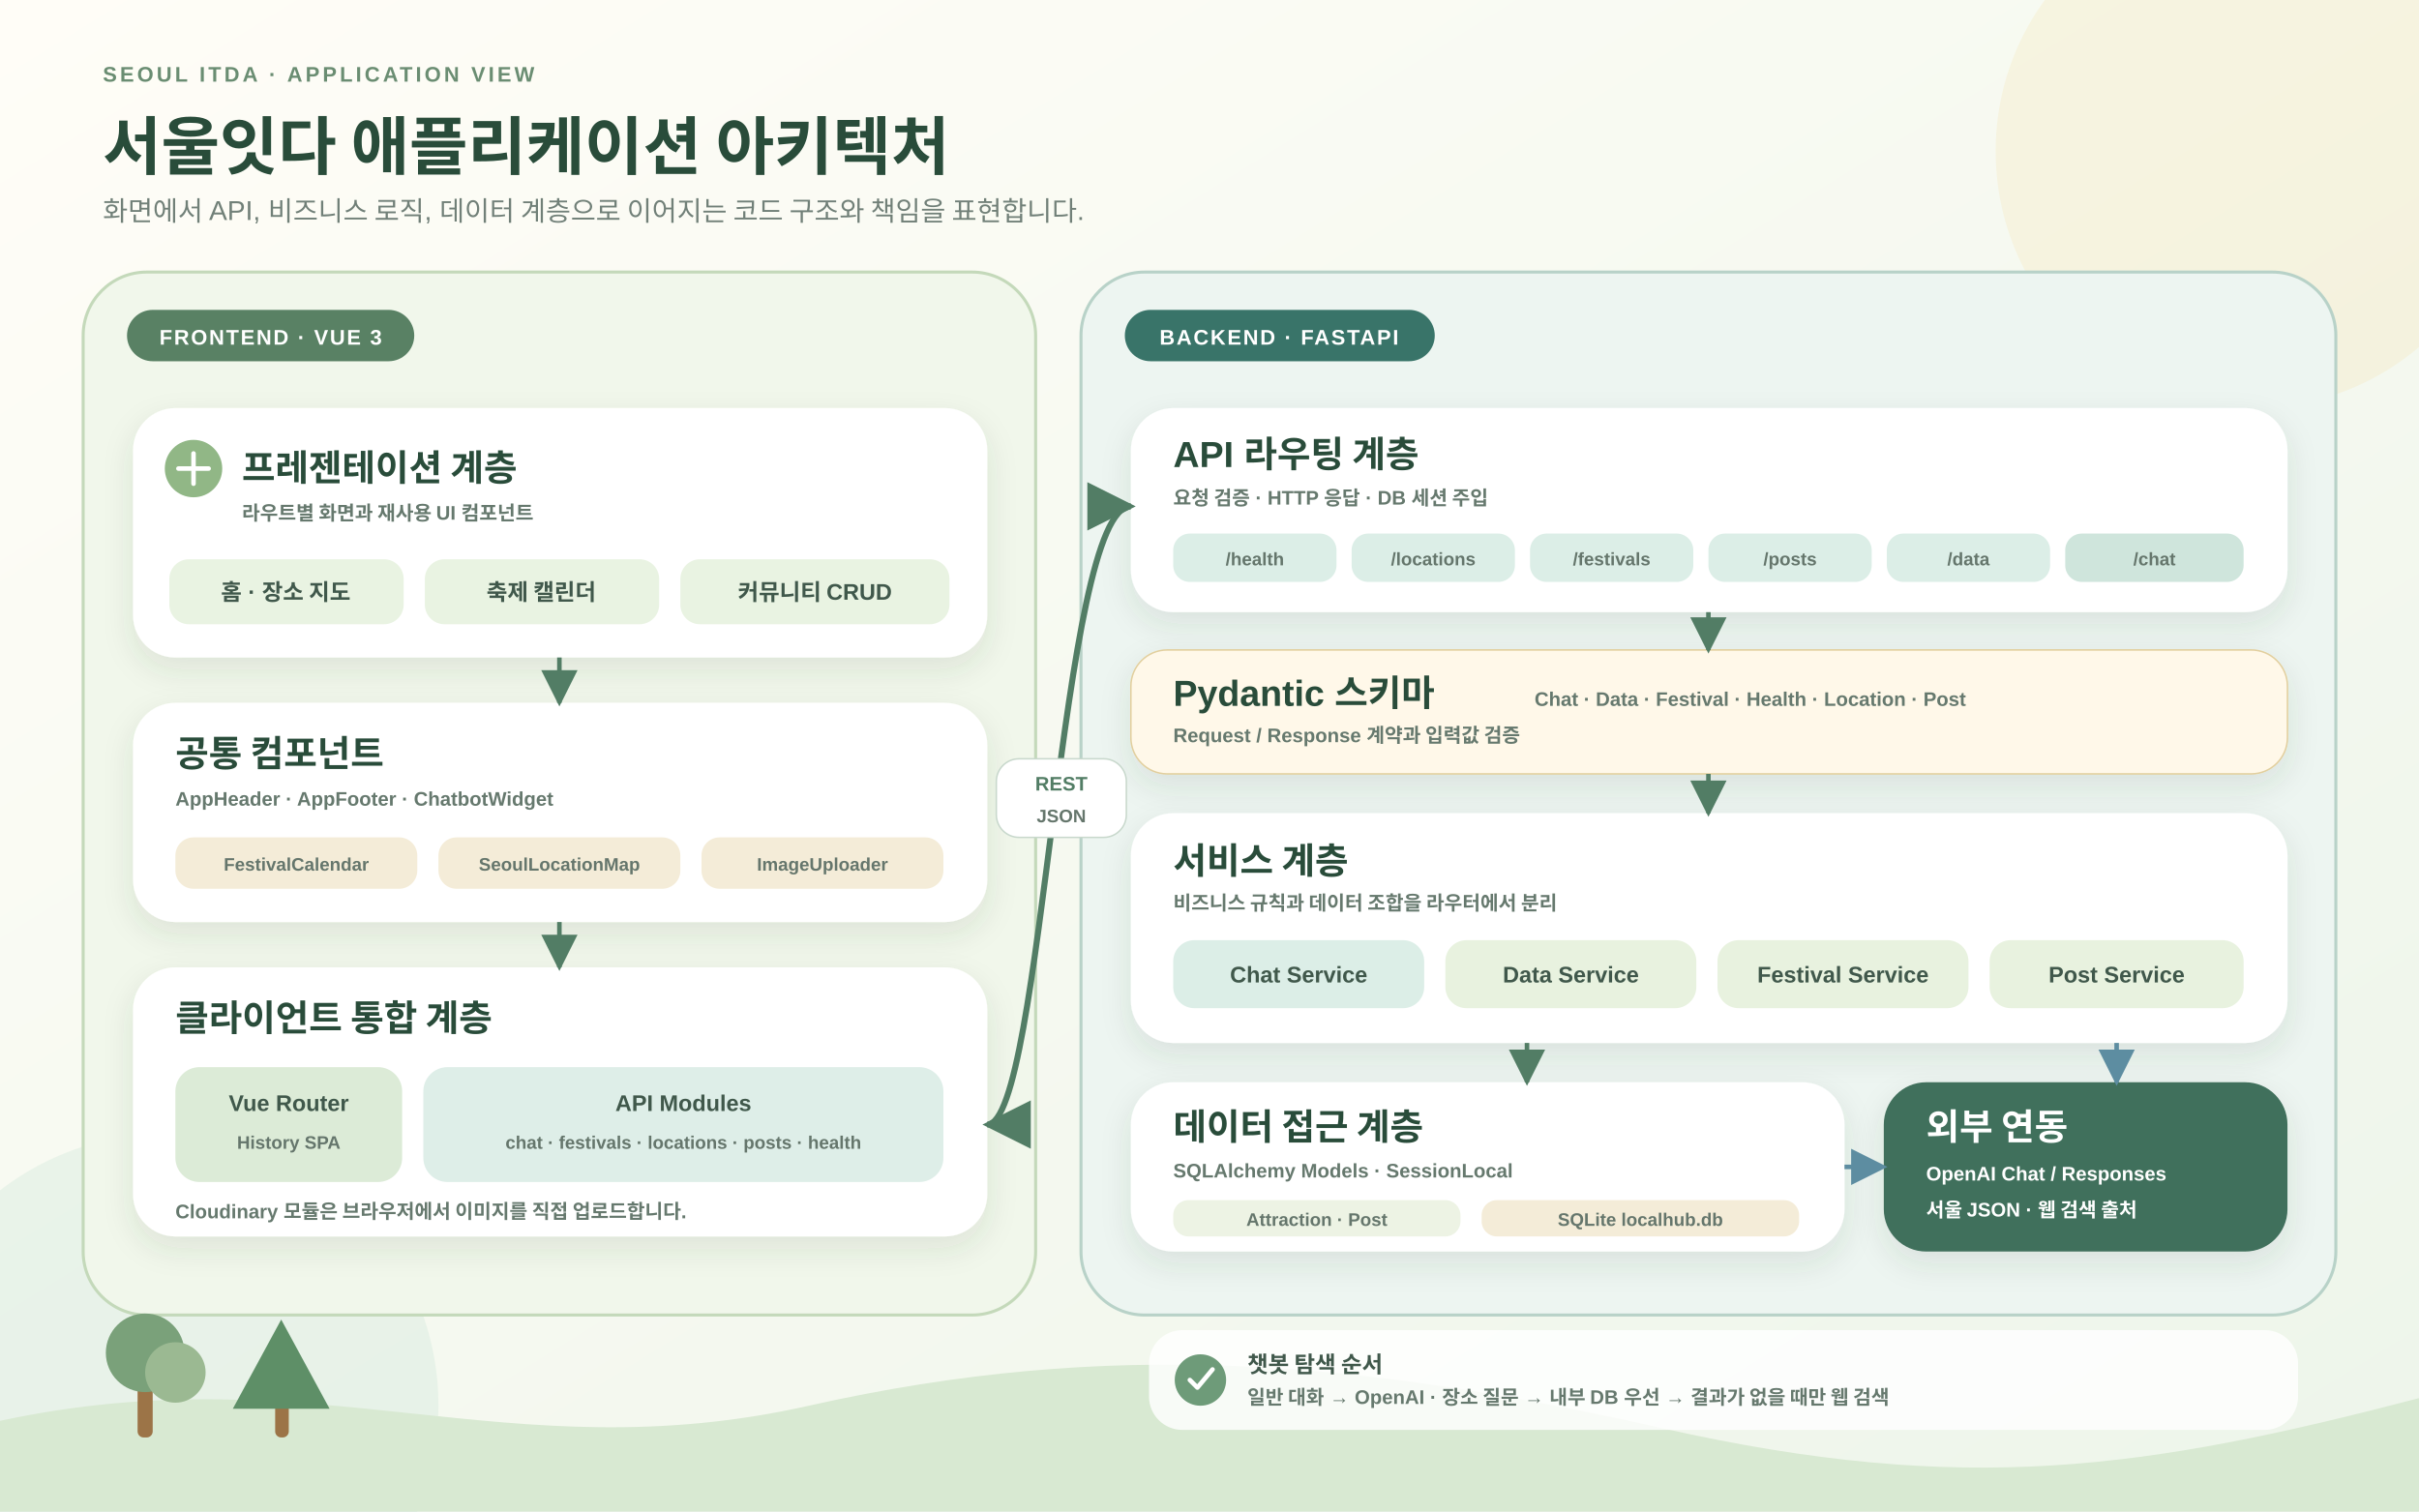
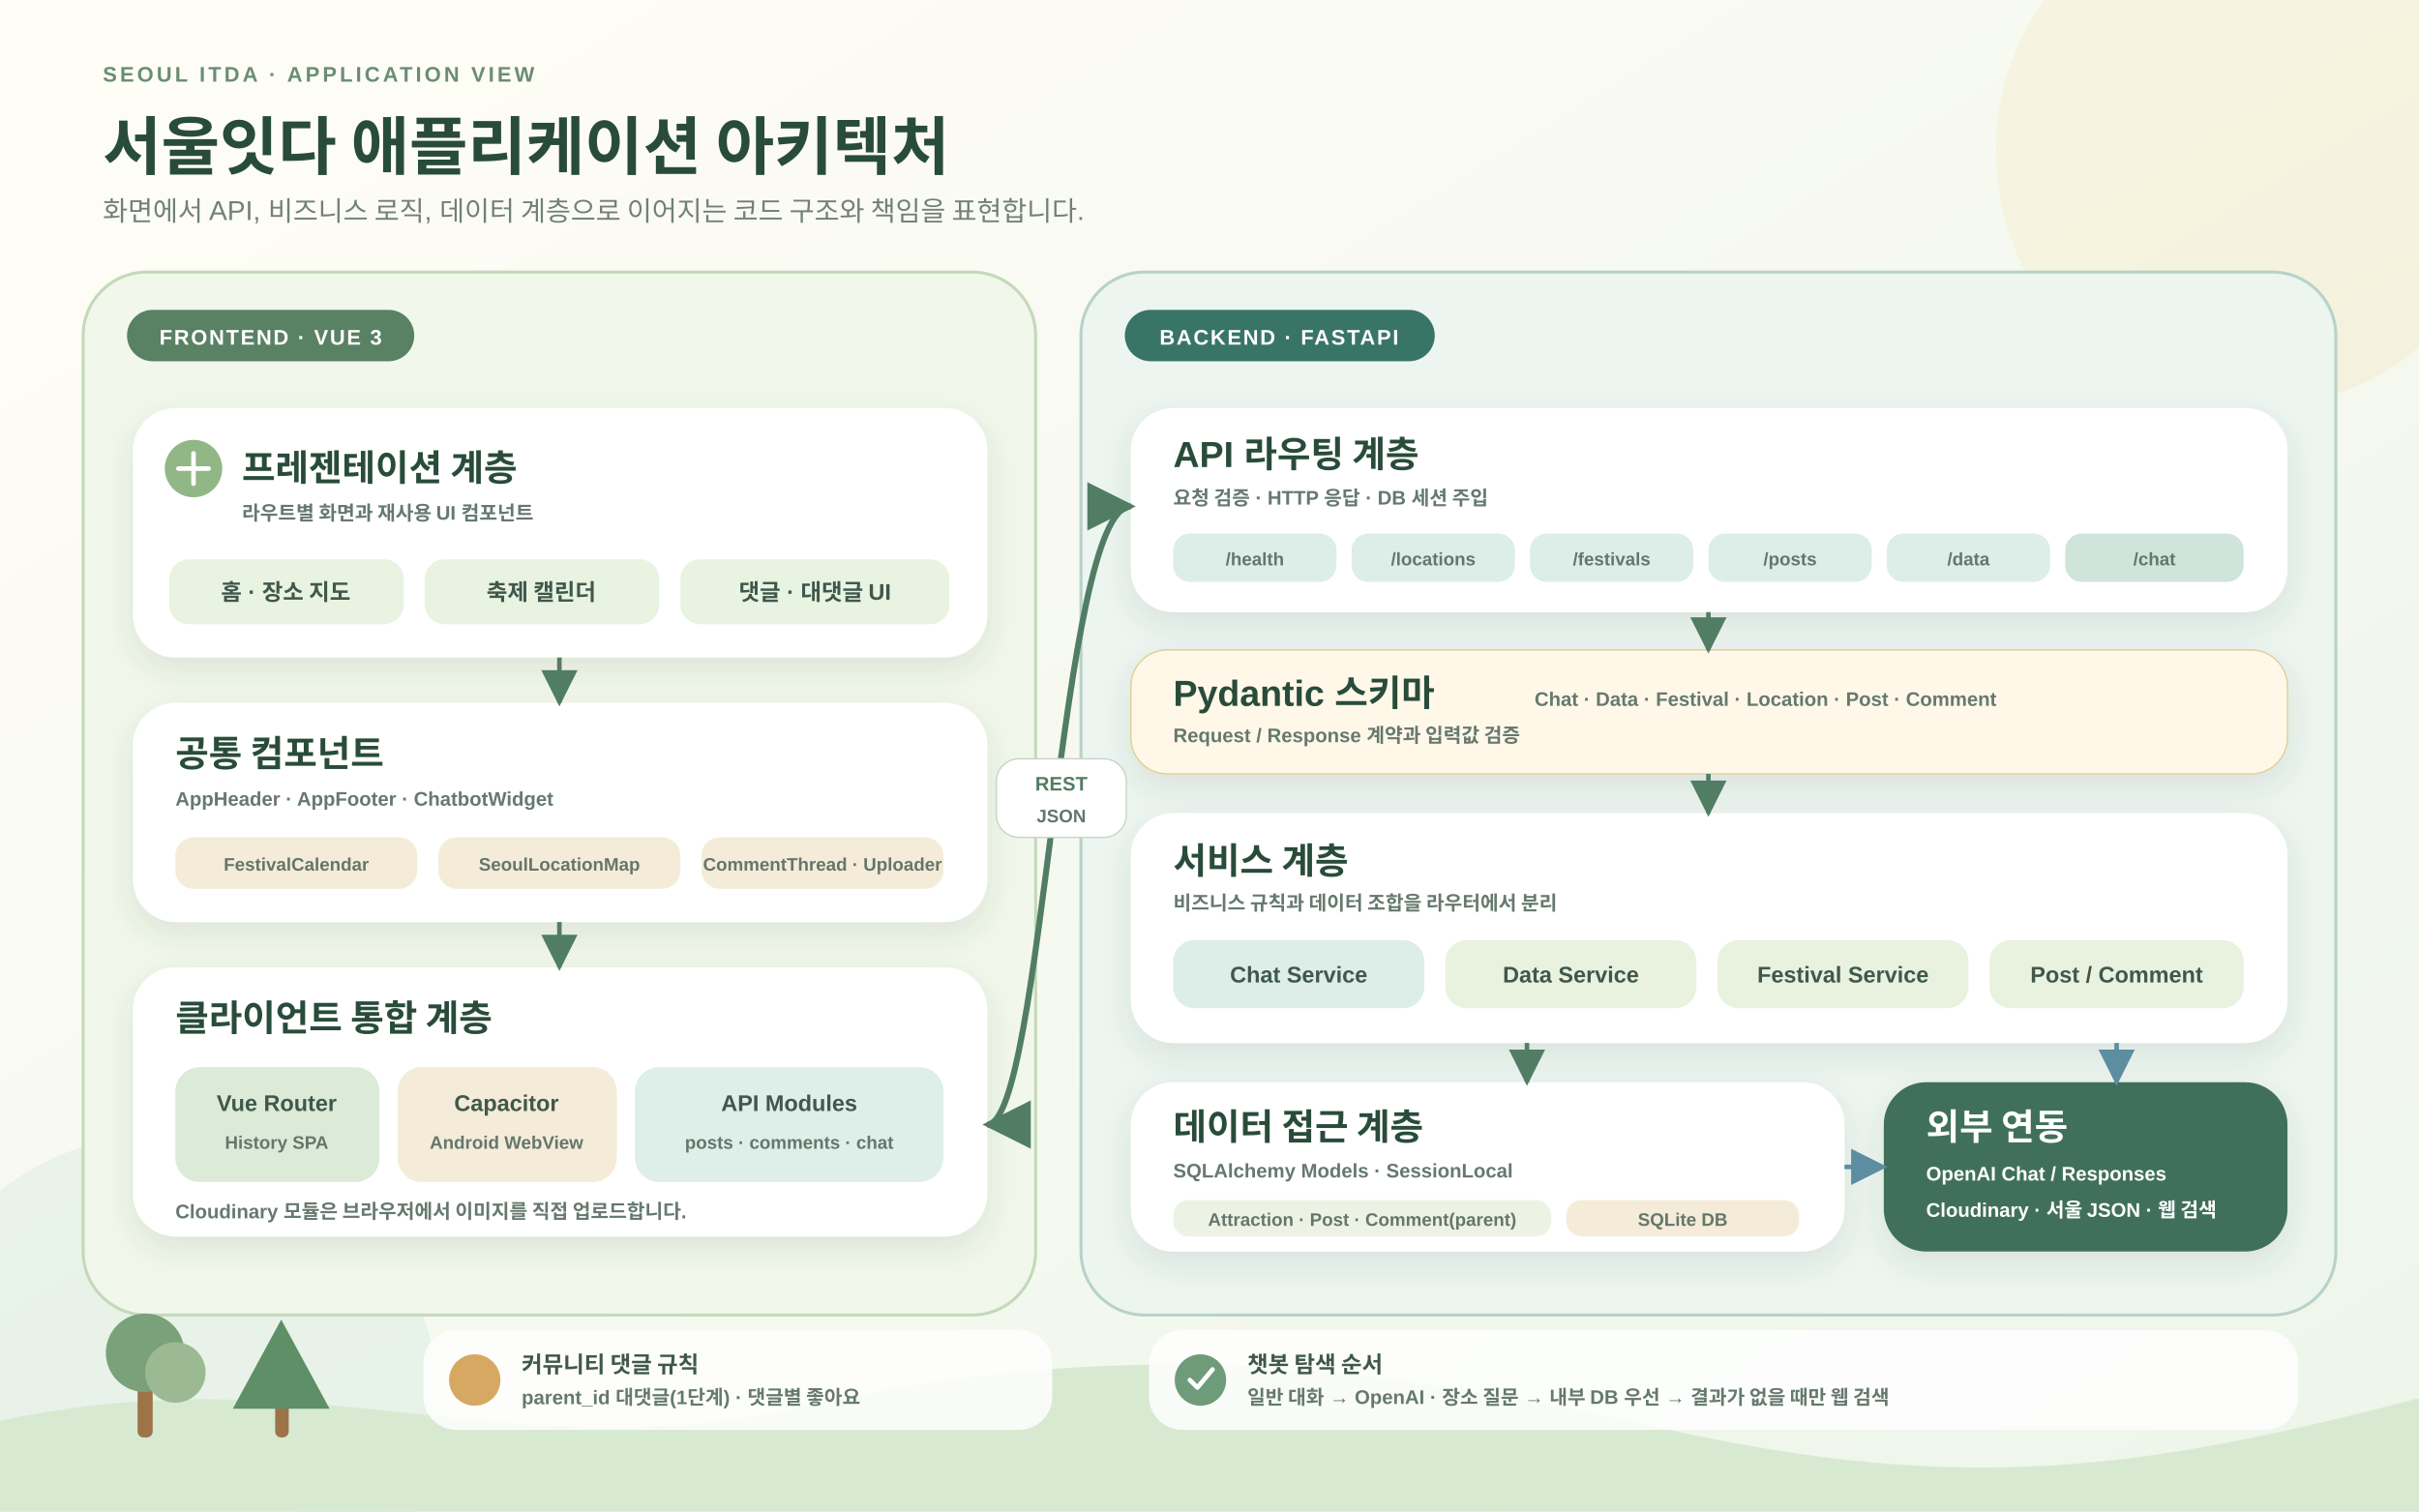
<svg xmlns="http://www.w3.org/2000/svg" width="1600" height="1000" viewBox="0 0 1600 1000" role="img" aria-labelledby="title desc">
  <defs>
    <linearGradient id="bg" x1="0" y1="0" x2="1" y2="1">
      <stop offset="0" stop-color="#fffdf7" />
      <stop offset="1" stop-color="#edf5ea" />
    </linearGradient>
    <filter id="shadow" x="-20%" y="-20%" width="140%" height="150%">
      <feDropShadow dx="0" dy="8" stdDeviation="10" flood-color="#315444" flood-opacity="0.11" />
    </filter>
    <marker id="arrow" viewBox="0 0 10 10" refX="9" refY="5" markerWidth="8" markerHeight="8" orient="auto-start-reverse">
      <path d="M0 0L10 5L0 10z" fill="#527d65" />
    </marker>
    <marker id="arrow-blue" viewBox="0 0 10 10" refX="9" refY="5" markerWidth="8" markerHeight="8" orient="auto-start-reverse">
      <path d="M0 0L10 5L0 10z" fill="#5d8da1" />
    </marker>
    <style>
      .title { font:800 42px 'Pretendard','Noto Sans KR',Arial,sans-serif; fill:#294c3a; }
      .subtitle { font:500 18px 'Pretendard','Noto Sans KR',Arial,sans-serif; fill:#718078; }
      .eyebrow { font:800 14px 'Pretendard','Noto Sans KR',Arial,sans-serif; letter-spacing:2px; fill:#6a8d72; }
      .zone { font:800 14px 'Pretendard','Noto Sans KR',Arial,sans-serif; letter-spacing:1.1px; }
      .section { font:800 24px 'Pretendard','Noto Sans KR',Arial,sans-serif; fill:#294c3a; }
      .body { font:700 15px 'Pretendard','Noto Sans KR',Arial,sans-serif; fill:#40584b; }
      .small { font:600 13px 'Pretendard','Noto Sans KR',Arial,sans-serif; fill:#66796e; }
      .mini { font:700 12px 'Pretendard','Noto Sans KR',Arial,sans-serif; fill:#65766c; }
      .flow { font:800 13px 'Pretendard','Noto Sans KR',Arial,sans-serif; fill:#527d65; }
      .white { fill:#fff; }
    </style>
  </defs>
  <rect width="1600" height="1000" fill="url(#bg)" />
  <circle cx="1490" cy="100" r="170" fill="#f3d890" opacity="0.18" />
  <circle cx="110" cy="930" r="180" fill="#a9d3c1" opacity="0.18" />
  <path d="M0 940 C210 895 335 975 535 930 S900 900 1100 945 1420 972 1600 925 V1000H0Z" fill="#d8e9d2" />
  <g transform="translate(68 54)">
    <text class="eyebrow" x="0" y="0">SEOUL ITDA · APPLICATION VIEW</text>
    <text class="title" x="0" y="58">서울잇다 애플리케이션 아키텍처</text>
    <text class="subtitle" x="0" y="92">화면에서 API, 비즈니스 로직, 데이터 계층으로 이어지는 코드 구조와 책임을 표현합니다.</text>
  </g>
  <rect x="55" y="180" width="630" height="690" rx="42" fill="#f1f7eb" stroke="#c4d9ba" stroke-width="2" />
  <rect x="715" y="180" width="830" height="690" rx="42" fill="#edf5f1" stroke="#b8d2c8" stroke-width="2" />
  <rect x="84" y="205" width="190" height="34" rx="17" fill="#598164" />
  <text class="zone white" x="179" y="228" text-anchor="middle">FRONTEND · VUE 3</text>
  <rect x="744" y="205" width="205" height="34" rx="17" fill="#397469" />
  <text class="zone white" x="846" y="228" text-anchor="middle">BACKEND · FASTAPI</text>
  <g filter="url(#shadow)">
    <rect x="88" y="270" width="565" height="165" rx="28" fill="#fff" />
  </g>
  <circle cx="128" cy="310" r="19" fill="#91b786" />
  <path d="M118 310h20M128 300v20" stroke="#fff" stroke-width="3" stroke-linecap="round" />
  <text class="section" x="160" y="318">프레젠테이션 계층</text>
  <text class="small" x="160" y="344">라우트별 화면과 재사용 UI 컴포넌트</text>
  <rect x="112" y="370" width="155" height="43" rx="13" fill="#e9f3e2" />
  <text class="body" x="189" y="397" text-anchor="middle">홈 · 장소 지도</text>
  <rect x="281" y="370" width="155" height="43" rx="13" fill="#e9f3e2" />
  <text class="body" x="358" y="397" text-anchor="middle">축제 캘린더</text>
  <rect x="450" y="370" width="178" height="43" rx="13" fill="#e9f3e2" />
-   <text class="body" x="539" y="397" text-anchor="middle">커뮤니티 CRUD</text>
+   <text class="body" x="539" y="397" text-anchor="middle">댓글 · 대댓글 UI</text>
  <g filter="url(#shadow)">
    <rect x="88" y="465" width="565" height="145" rx="28" fill="#fff" />
  </g>
  <text class="section" x="116" y="507">공통 컴포넌트</text>
  <text class="small" x="116" y="533">AppHeader · AppFooter · ChatbotWidget</text>
  <rect x="116" y="554" width="160" height="34" rx="12" fill="#f4ecd8" />
  <text class="mini" x="196" y="576" text-anchor="middle">FestivalCalendar</text>
  <rect x="290" y="554" width="160" height="34" rx="12" fill="#f4ecd8" />
  <text class="mini" x="370" y="576" text-anchor="middle">SeoulLocationMap</text>
  <rect x="464" y="554" width="160" height="34" rx="12" fill="#f4ecd8" />
-   <text class="mini" x="544" y="576" text-anchor="middle">ImageUploader</text>
+   <text class="mini" x="544" y="576" text-anchor="middle">CommentThread · Uploader</text>
  <g filter="url(#shadow)">
    <rect x="88" y="640" width="565" height="178" rx="28" fill="#fff" />
  </g>
  <text class="section" x="116" y="682">클라이언트 통합 계층</text>
-   <rect x="116" y="706" width="150" height="76" rx="16" fill="#dcebd7" />
-   <text class="body" x="191" y="735" text-anchor="middle">Vue Router</text>
-   <text class="mini" x="191" y="760" text-anchor="middle">History SPA</text>
-   <rect x="280" y="706" width="344" height="76" rx="16" fill="#deeee8" />
-   <text class="body" x="452" y="735" text-anchor="middle">API Modules</text>
-   <text class="mini" x="452" y="760" text-anchor="middle">chat · festivals · locations · posts · health</text>
+   <rect x="116" y="706" width="135" height="76" rx="16" fill="#dcebd7" />
+   <text class="body" x="183" y="735" text-anchor="middle">Vue Router</text>
+   <text class="mini" x="183" y="760" text-anchor="middle">History SPA</text>
+   <rect x="263" y="706" width="145" height="76" rx="16" fill="#f4ecd8" />
+   <text class="body" x="335" y="735" text-anchor="middle">Capacitor</text>
+   <text class="mini" x="335" y="760" text-anchor="middle">Android WebView</text>
+   <rect x="420" y="706" width="204" height="76" rx="16" fill="#deeee8" />
+   <text class="body" x="522" y="735" text-anchor="middle">API Modules</text>
+   <text class="mini" x="522" y="760" text-anchor="middle">posts · comments · chat</text>
  <text class="small" x="116" y="806">Cloudinary 모듈은 브라우저에서 이미지를 직접 업로드합니다.</text>
  <path d="M370 435V465" stroke="#527d65" stroke-width="3" marker-end="url(#arrow)" />
  <path d="M370 610V640" stroke="#527d65" stroke-width="3" marker-end="url(#arrow)" />
  <g filter="url(#shadow)">
    <rect x="748" y="270" width="765" height="135" rx="28" fill="#fff" />
  </g>
  <text class="section" x="776" y="309">API 라우팅 계층</text>
  <text class="small" x="776" y="334">요청 검증 · HTTP 응답 · DB 세션 주입</text>
  <g>
    <rect x="776" y="353" width="108" height="32" rx="11" fill="#dceee7" />
    <text class="mini" x="830" y="374" text-anchor="middle">/health</text>
    <rect x="894" y="353" width="108" height="32" rx="11" fill="#dceee7" />
    <text class="mini" x="948" y="374" text-anchor="middle">/locations</text>
    <rect x="1012" y="353" width="108" height="32" rx="11" fill="#dceee7" />
    <text class="mini" x="1066" y="374" text-anchor="middle">/festivals</text>
    <rect x="1130" y="353" width="108" height="32" rx="11" fill="#dceee7" />
    <text class="mini" x="1184" y="374" text-anchor="middle">/posts</text>
    <rect x="1248" y="353" width="108" height="32" rx="11" fill="#dceee7" />
    <text class="mini" x="1302" y="374" text-anchor="middle">/data</text>
    <rect x="1366" y="353" width="118" height="32" rx="11" fill="#cfe5dc" />
    <text class="mini" x="1425" y="374" text-anchor="middle">/chat</text>
  </g>
  <g filter="url(#shadow)">
    <rect x="748" y="430" width="765" height="82" rx="24" fill="#fff8e9" stroke="#e2cf9e" />
  </g>
  <text class="section" x="776" y="467">Pydantic 스키마</text>
-   <text class="small" x="1015" y="467">Chat · Data · Festival · Health · Location · Post</text>
+   <text class="small" x="1015" y="467">Chat · Data · Festival · Location · Post · Comment</text>
  <text class="small" x="776" y="491">Request / Response 계약과 입력값 검증</text>
  <g filter="url(#shadow)">
    <rect x="748" y="538" width="765" height="152" rx="28" fill="#fff" />
  </g>
  <text class="section" x="776" y="578">서비스 계층</text>
  <text class="small" x="776" y="602">비즈니스 규칙과 데이터 조합을 라우터에서 분리</text>
  <rect x="776" y="622" width="166" height="45" rx="14" fill="#dceee7" />
  <text class="body" x="859" y="650" text-anchor="middle">Chat Service</text>
  <rect x="956" y="622" width="166" height="45" rx="14" fill="#e8f2df" />
  <text class="body" x="1039" y="650" text-anchor="middle">Data Service</text>
  <rect x="1136" y="622" width="166" height="45" rx="14" fill="#e8f2df" />
  <text class="body" x="1219" y="650" text-anchor="middle">Festival Service</text>
  <rect x="1316" y="622" width="168" height="45" rx="14" fill="#e8f2df" />
-   <text class="body" x="1400" y="650" text-anchor="middle">Post Service</text>
+   <text class="body" x="1400" y="650" text-anchor="middle">Post / Comment</text>
  <g filter="url(#shadow)">
    <rect x="748" y="716" width="472" height="112" rx="28" fill="#fff" />
  </g>
  <text class="section" x="776" y="754">데이터 접근 계층</text>
  <text class="small" x="776" y="779">SQLAlchemy Models · SessionLocal</text>
-   <rect x="776" y="794" width="190" height="24" rx="10" fill="#edf3e4" />
-   <text class="mini" x="871" y="811" text-anchor="middle">Attraction · Post</text>
-   <rect x="980" y="794" width="210" height="24" rx="10" fill="#f4ecd8" />
-   <text class="mini" x="1085" y="811" text-anchor="middle">SQLite localhub.db</text>
+   <rect x="776" y="794" width="250" height="24" rx="10" fill="#edf3e4" />
+   <text class="mini" x="901" y="811" text-anchor="middle">Attraction · Post · Comment(parent)</text>
+   <rect x="1036" y="794" width="154" height="24" rx="10" fill="#f4ecd8" />
+   <text class="mini" x="1113" y="811" text-anchor="middle">SQLite DB</text>
  <g filter="url(#shadow)">
    <rect x="1246" y="716" width="267" height="112" rx="28" fill="#416f5b" />
  </g>
  <text class="section white" x="1274" y="754">외부 연동</text>
  <text class="small white" x="1274" y="781">OpenAI Chat / Responses</text>
-   <text class="small white" x="1274" y="805">서울 JSON · 웹 검색 출처</text>
+   <text class="small white" x="1274" y="805">Cloudinary · 서울 JSON · 웹 검색</text>
  <path d="M653 744 C690 744 701 335 748 335" fill="none" stroke="#527d65" stroke-width="4" marker-start="url(#arrow)" marker-end="url(#arrow)" />
  <rect x="659" y="502" width="86" height="52" rx="15" fill="#fff" stroke="#c8d8cc" />
  <text class="flow" x="702" y="523" text-anchor="middle">REST</text>
  <text class="mini" x="702" y="544" text-anchor="middle">JSON</text>
  <path d="M1130 405V430" stroke="#527d65" stroke-width="3" marker-end="url(#arrow)" />
  <path d="M1130 512V538" stroke="#527d65" stroke-width="3" marker-end="url(#arrow)" />
  <path d="M1010 690V716" stroke="#527d65" stroke-width="3" marker-end="url(#arrow)" />
  <path d="M1400 690V716" stroke="#5d8da1" stroke-width="3" marker-end="url(#arrow-blue)" />
  <path d="M1220 772H1246" stroke="#5d8da1" stroke-width="3" stroke-dasharray="7 6" marker-end="url(#arrow-blue)" />
  <g transform="translate(760 880)">
    <rect x="0" y="0" width="760" height="66" rx="22" fill="#fff" opacity="0.82" />
    <circle cx="34" cy="33" r="17" fill="#6e9b79" />
    <path d="M27 33l5 5 10-12" fill="none" stroke="#fff" stroke-width="3" stroke-linecap="round" stroke-linejoin="round" />
    <text class="body" x="65" y="28">챗봇 탐색 순서</text>
    <text class="small" x="65" y="49">일반 대화 → OpenAI · 장소 질문 → 내부 DB 우선 → 결과가 없을 때만 웹 검색</text>
  </g>
+   <g transform="translate(280 880)">
+     <rect x="0" y="0" width="416" height="66" rx="22" fill="#fff" opacity="0.82" />
+     <circle cx="34" cy="33" r="17" fill="#d6a862" />
+     <text class="body" x="65" y="28">커뮤니티 댓글 규칙</text>
+     <text class="small" x="65" y="49">parent_id 대댓글(1단계) · 댓글별 좋아요</text>
+   </g>
  <g transform="translate(70 865)">
    <rect x="21" y="48" width="10" height="38" rx="4" fill="#9c7447" />
    <circle cx="26" cy="30" r="26" fill="#7aa17a" />
    <circle cx="46" cy="43" r="20" fill="#9bb992" />
    <rect x="112" y="54" width="9" height="32" rx="4" fill="#9c7447" />
    <path d="M116 8L84 67h64z" fill="#5e8f67" />
  </g>
</svg>
